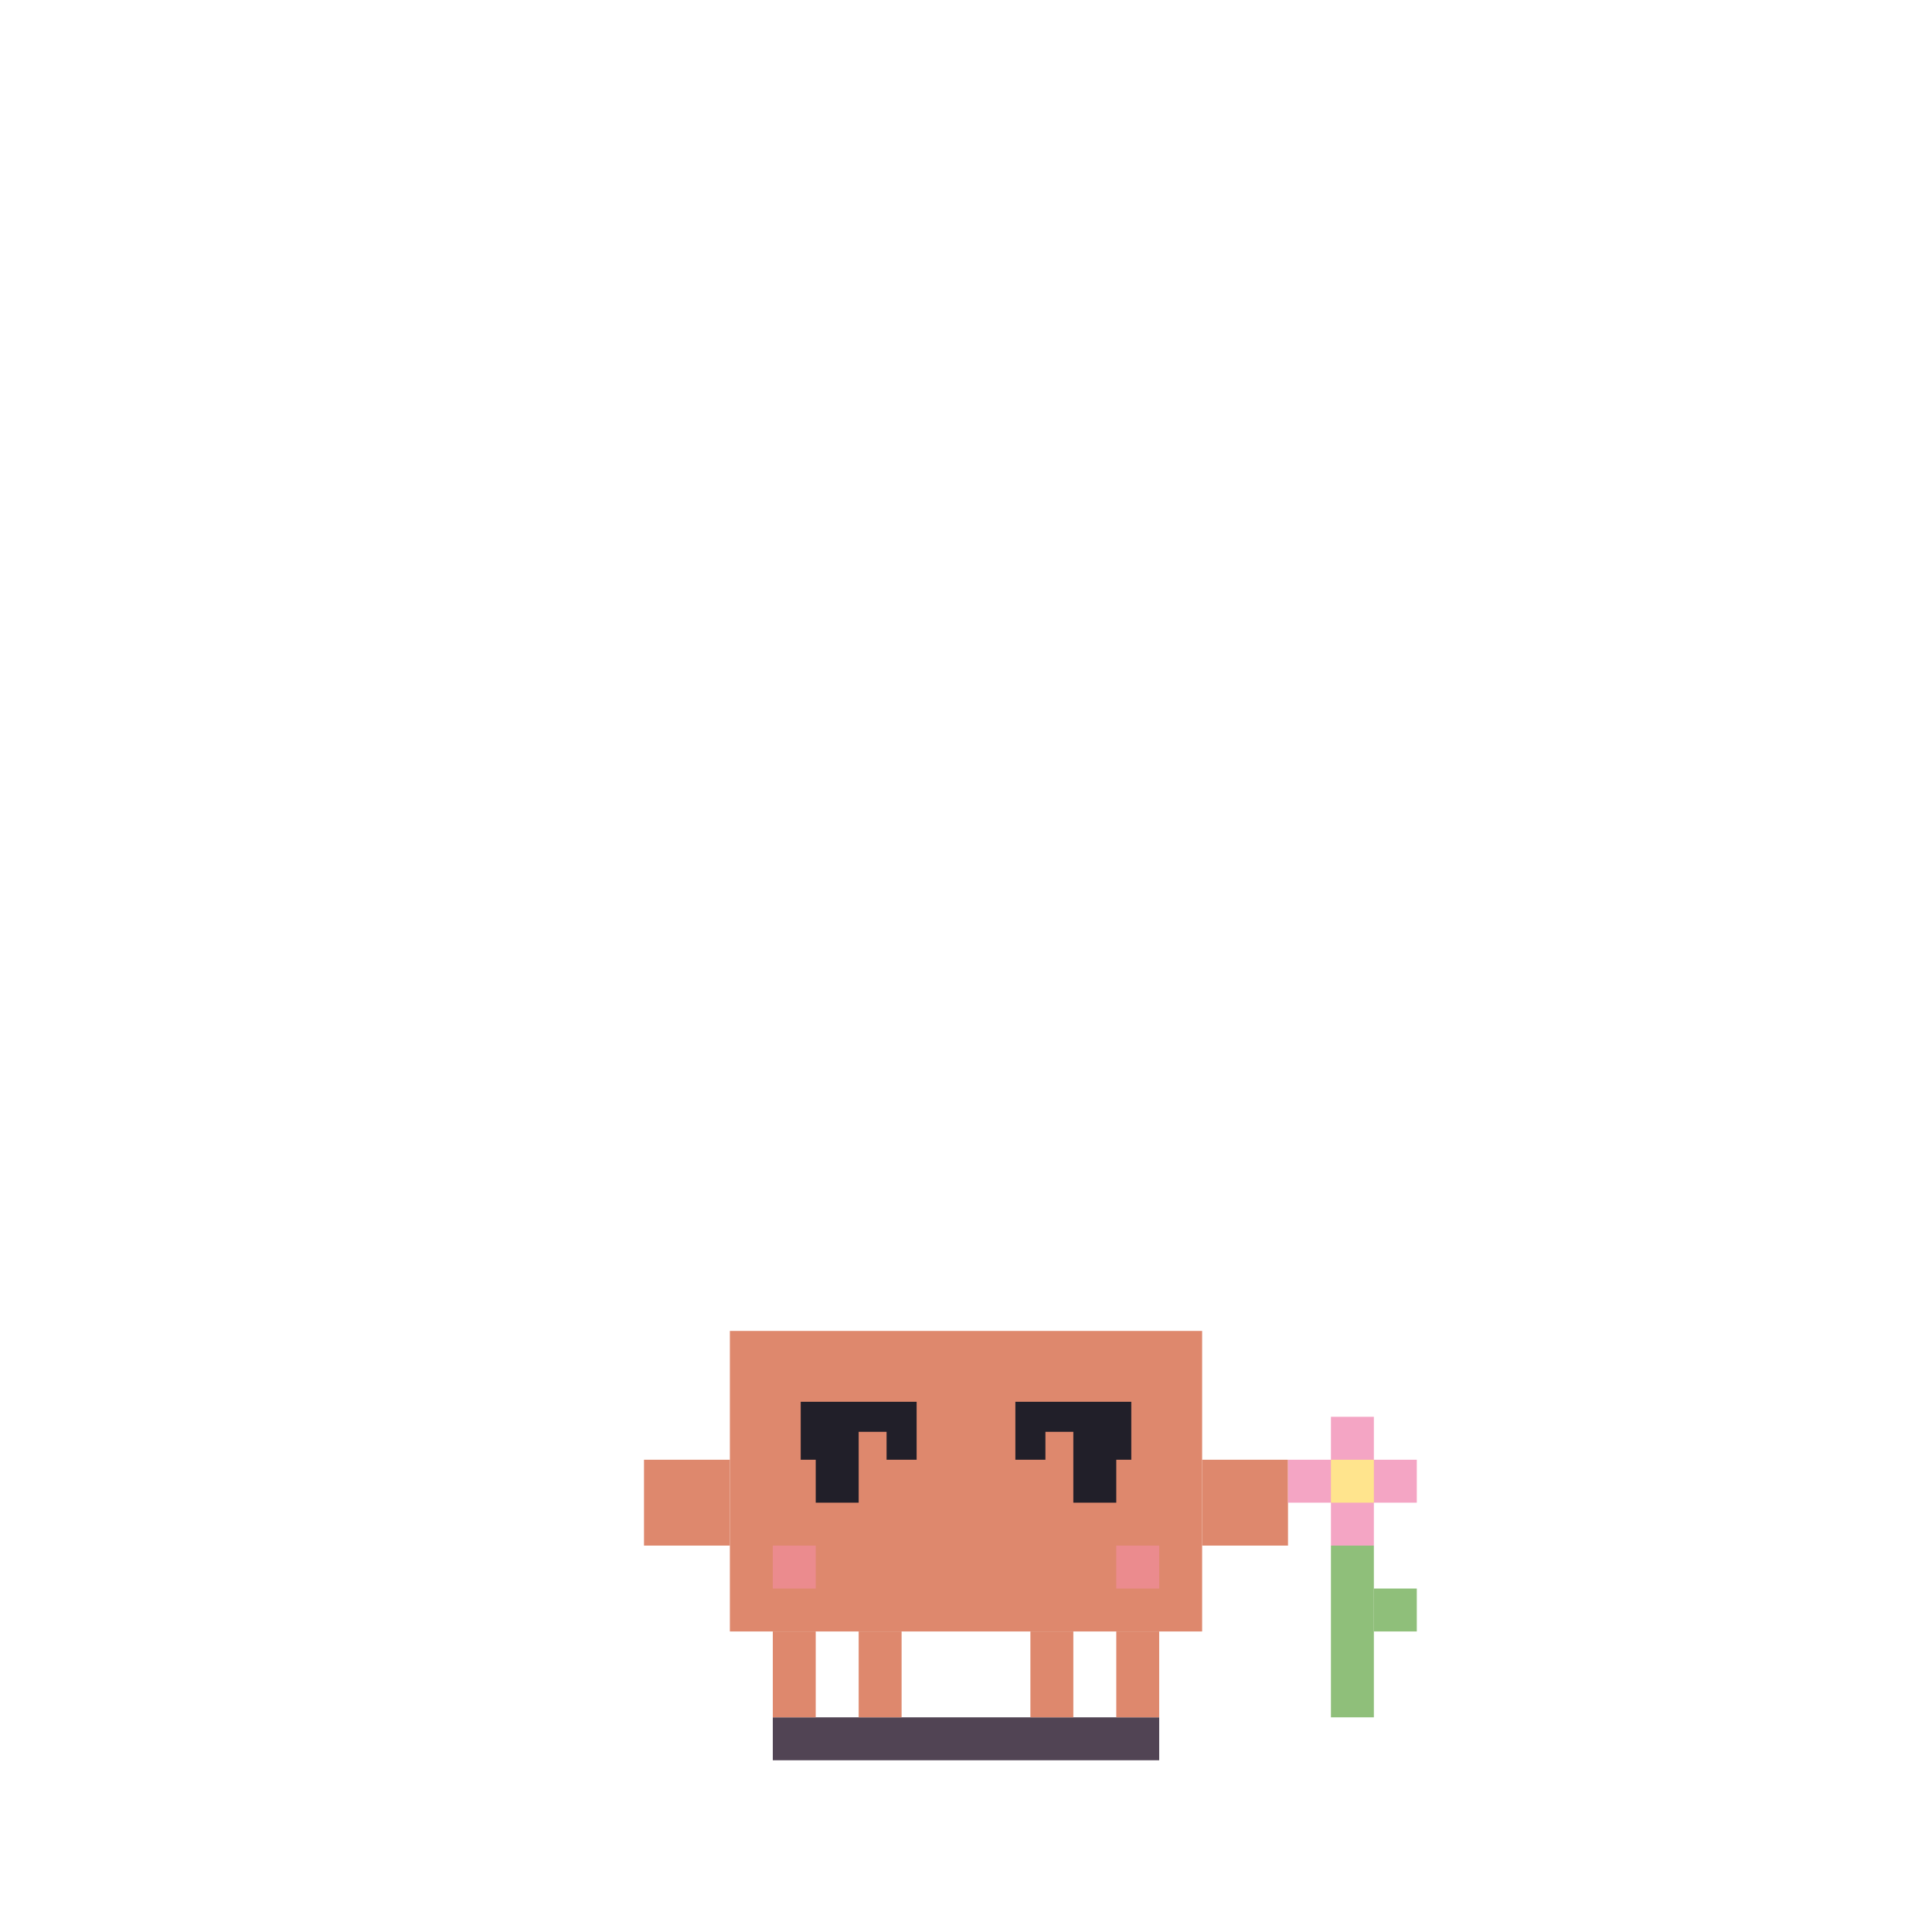
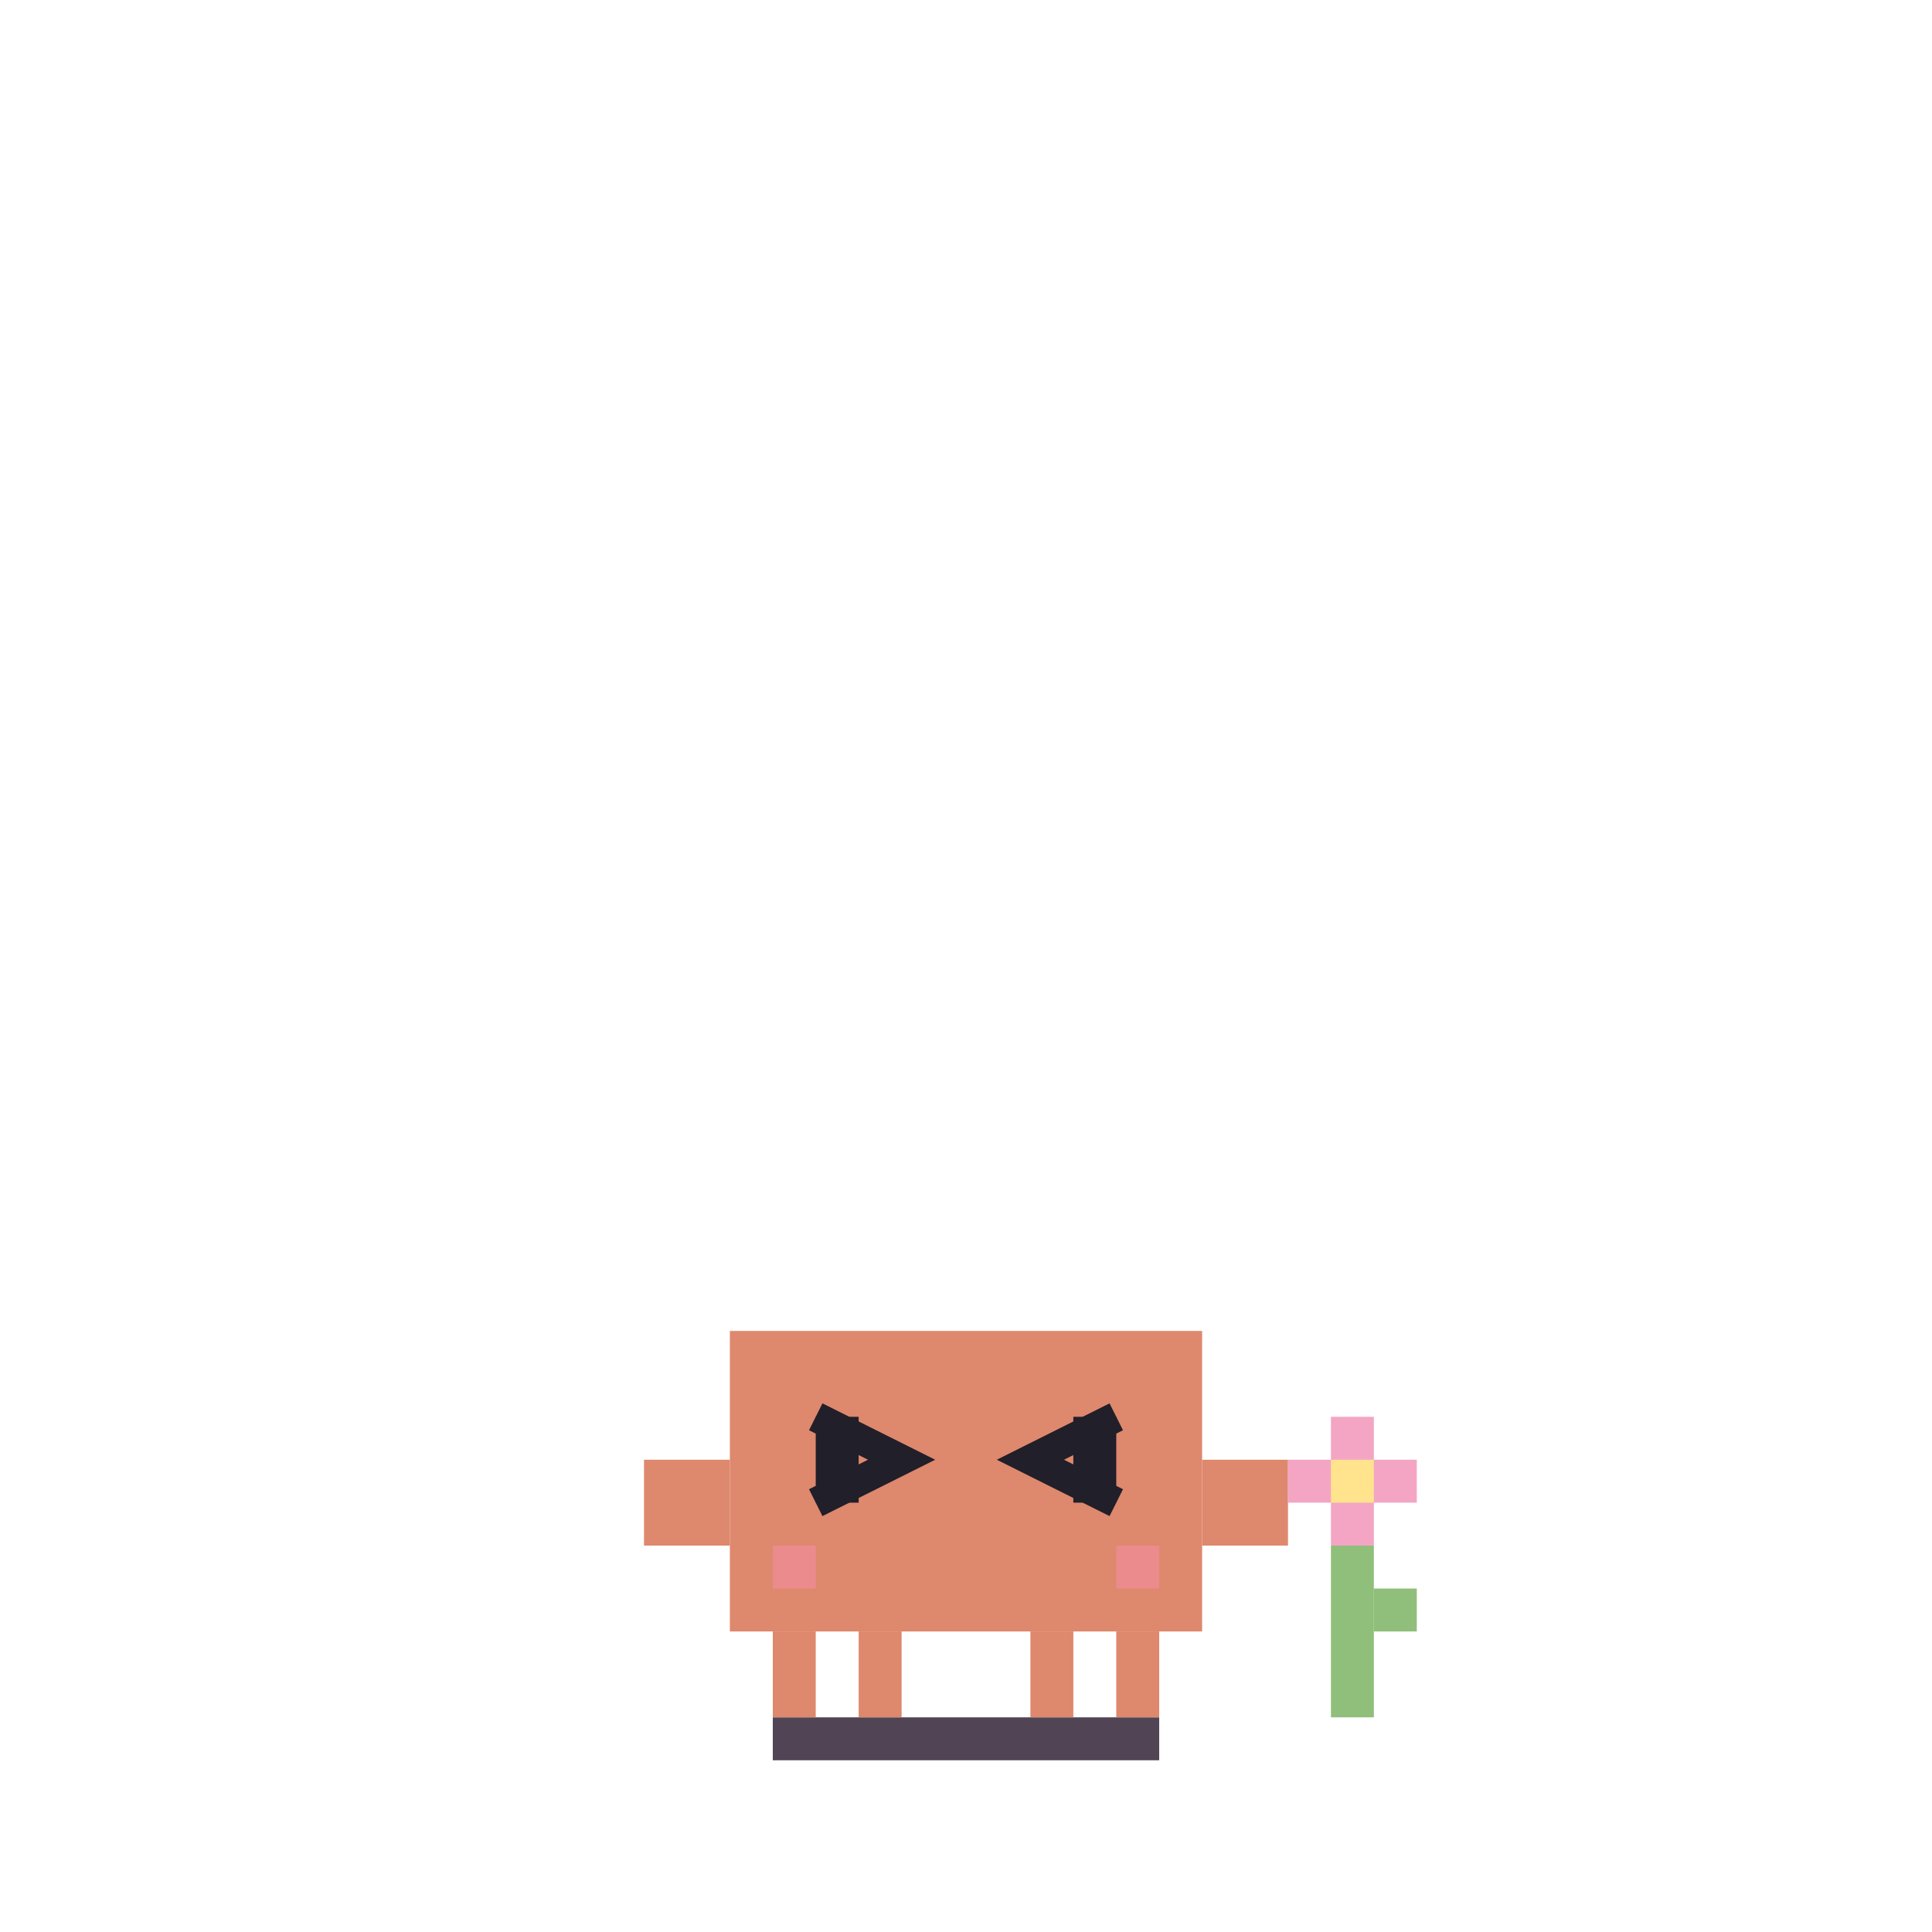
<svg xmlns="http://www.w3.org/2000/svg" viewBox="-15 -25 45 45" width="500" height="500">
  <style>.body{transform-box:view-box;transform-origin:7.5px 15px;transform:translate(0px,0px) rotate(0deg) scale(1,1);animation:body 7s infinite cubic-bezier(.45,0,.55,1)}@keyframes body{0%{transform:translate(0px,0px) rotate(0deg) scale(1,1)}20%{transform:translate(0px,0px) rotate(0deg) scale(1,1)}32%{transform:translate(1px,-0.2px) rotate(7deg) scale(1,1)}40%{transform:translate(1.2px,0px) rotate(8deg) scale(1.03,0.97)}46%{transform:translate(1px,0px) rotate(7deg) scale(1,1)}52%{transform:translate(1.2px,0px) rotate(8deg) scale(1.03,0.97)}60%{transform:translate(0.5px,-1px) rotate(-3deg) scale(0.97,1.04);animation-timing-function:cubic-bezier(.22,1,.36,1)}74%{transform:translate(0px,-0.6px) rotate(-2deg) scale(1,1)}86%{transform:translate(0px,0px) rotate(0deg) scale(1,1)}100%{transform:translate(0px,0px) rotate(0deg) scale(1,1)}}.left{transform-box:fill-box;transform-origin:100% 50%;transform:translate(0,0) rotate(0deg) scale(1);animation:left 7s infinite ease-in-out}@keyframes left{0%,100%{transform:translate(0,0) rotate(0deg) scale(1)}}.right{transform-box:fill-box;transform-origin:0% 50%;transform:translate(0,0) rotate(0deg) scale(1);animation:right 7s infinite ease-in-out}@keyframes right{0%,100%{transform:translate(0,0) rotate(0deg) scale(1)}}.feet{transform-box:fill-box;transform-origin:50% 100%;transform:translate(0,0) rotate(0deg) scale(1);animation:feet 7s infinite ease-in-out}@keyframes feet{0%,100%{transform:translate(0,0) rotate(0deg) scale(1)}}.prop{transform-box:fill-box;transform-origin:50% 50%;animation:prop 7s infinite cubic-bezier(.45,0,.55,1)}@keyframes prop{0%,100%{opacity:1}}.flower{transform-box:fill-box;transform-origin:50% 100%;transform:translate(0px,0px) rotate(0deg) scale(1,1);animation:flower 7s infinite cubic-bezier(.45,0,.55,1)}@keyframes flower{0%{transform:translate(0px,0px) rotate(0deg) scale(0.6,0)}8%{transform:translate(0px,0px) rotate(0deg) scale(0.6,0);animation-timing-function:cubic-bezier(.34,1.56,.64,1)}20%{transform:translate(0px,0px) rotate(0deg) scale(1,1)}34%{transform:translate(0px,0px) rotate(-6deg) scale(1,1)}48%{transform:translate(0px,0px) rotate(4deg) scale(1,1)}62%{transform:translate(0px,0px) rotate(-3deg) scale(1,1)}80%{transform:translate(0px,0px) rotate(0deg) scale(1,1);animation-timing-function:cubic-bezier(.64,0,.78,0)}92%{transform:translate(0px,0px) rotate(0deg) scale(0.6,0)}100%{transform:translate(0px,0px) rotate(0deg) scale(0.6,0)}}.eyesN{transform-box:fill-box;transform-origin:50% 50%;transform:translate(0px,0px) rotate(0deg) scale(1,1);animation:eyesN 7s infinite cubic-bezier(.45,0,.55,1)}@keyframes eyesN{0%{transform:translate(0px,0px) rotate(0deg) scale(1,1);opacity:1}32%{transform:translate(0px,0px) rotate(0deg) scale(1,1);opacity:1}34%{transform:translate(0px,0px) rotate(0deg) scale(1,1);opacity:0}78%{transform:translate(0px,0px) rotate(0deg) scale(1,1);opacity:0}80%{transform:translate(0px,0px) rotate(0deg) scale(1,1);opacity:1}100%{transform:translate(0px,0px) rotate(0deg) scale(1,1);opacity:1}}.eyesH{transform-box:fill-box;transform-origin:50% 50%;transform:translate(0px,0px) rotate(0deg) scale(1,1);animation:eyesH 7s infinite cubic-bezier(.45,0,.55,1)}@keyframes eyesH{0%{transform:translate(0px,0px) rotate(0deg) scale(1,1);opacity:0}32%{transform:translate(0px,0px) rotate(0deg) scale(1,1);opacity:0}34%{transform:translate(0px,0px) rotate(0deg) scale(1,1);opacity:1}78%{transform:translate(0px,0px) rotate(0deg) scale(1,1);opacity:1}80%{transform:translate(0px,0px) rotate(0deg) scale(1,1);opacity:0}100%{transform:translate(0px,0px) rotate(0deg) scale(1,1);opacity:0}}.blush{transform-box:fill-box;transform-origin:50% 50%;transform:translate(0px,0px) rotate(0deg) scale(1,1);animation:blush 7s infinite cubic-bezier(.45,0,.55,1)}@keyframes blush{0%{transform:translate(0px,0px) rotate(0deg) scale(1,1);opacity:0.65}56%{transform:translate(0px,0px) rotate(0deg) scale(1,1);opacity:0.65}62%{transform:translate(0px,0px) rotate(0deg) scale(1,1);opacity:1}76%{transform:translate(0px,0px) rotate(0deg) scale(1,1);opacity:1}84%{transform:translate(0px,0px) rotate(0deg) scale(1,1);opacity:0.65}100%{transform:translate(0px,0px) rotate(0deg) scale(1,1);opacity:0.65}}</style>
  <rect x="3" y="15" width="9" height="1" fill="#514454" />
  <g id="accessory-anchor" class="body">
    <g fill="#DE886D">
      <g class="feet">
        <rect x="3" y="13" width="1" height="2" />
        <rect x="5" y="13" width="1" height="2" />
        <rect x="9" y="13" width="1" height="2" />
        <rect x="11" y="13" width="1" height="2" />
      </g>
      <rect x="2" y="6" width="11" height="7" />
      <g class="left">
        <rect x="0" y="9" width="2" height="2" />
      </g>
      <g class="right">
        <rect x="13" y="9" width="2" height="2" />
      </g>
    </g>
    <g class="eyesN">
      <rect x="4" y="8" width="1" height="2" fill="#211F29" />
      <rect x="10" y="8" width="1" height="2" fill="#211F29" />
    </g>
    <g class="eyesH">
-       <path d="M4 9v-1h2v1M9 9v-1h2v1" fill="none" stroke="#211F29" stroke-width="0.7" />
+       <path d="M4 8l2 1l-2 1M11 8l-2 1l2 1" fill="none" stroke="#211F29" stroke-width="0.7" />
    </g>
    <g class="blush" opacity=".65">
      <rect x="3" y="11" width="1" height="1" fill="#F28E9F" />
      <rect x="11" y="11" width="1" height="1" fill="#F28E9F" />
    </g>
  </g>
  <g class="flower">
    <rect x="16" y="11" width="1" height="4" fill="#8FBF7A" />
    <rect x="17" y="12" width="1" height="1" fill="#8FBF7A" />
    <rect x="15" y="9" width="3" height="1" fill="#F4A5C4" />
    <rect x="16" y="8" width="1" height="3" fill="#F4A5C4" />
    <rect x="16" y="9" width="1" height="1" fill="#FFE48D" />
  </g>
</svg>
